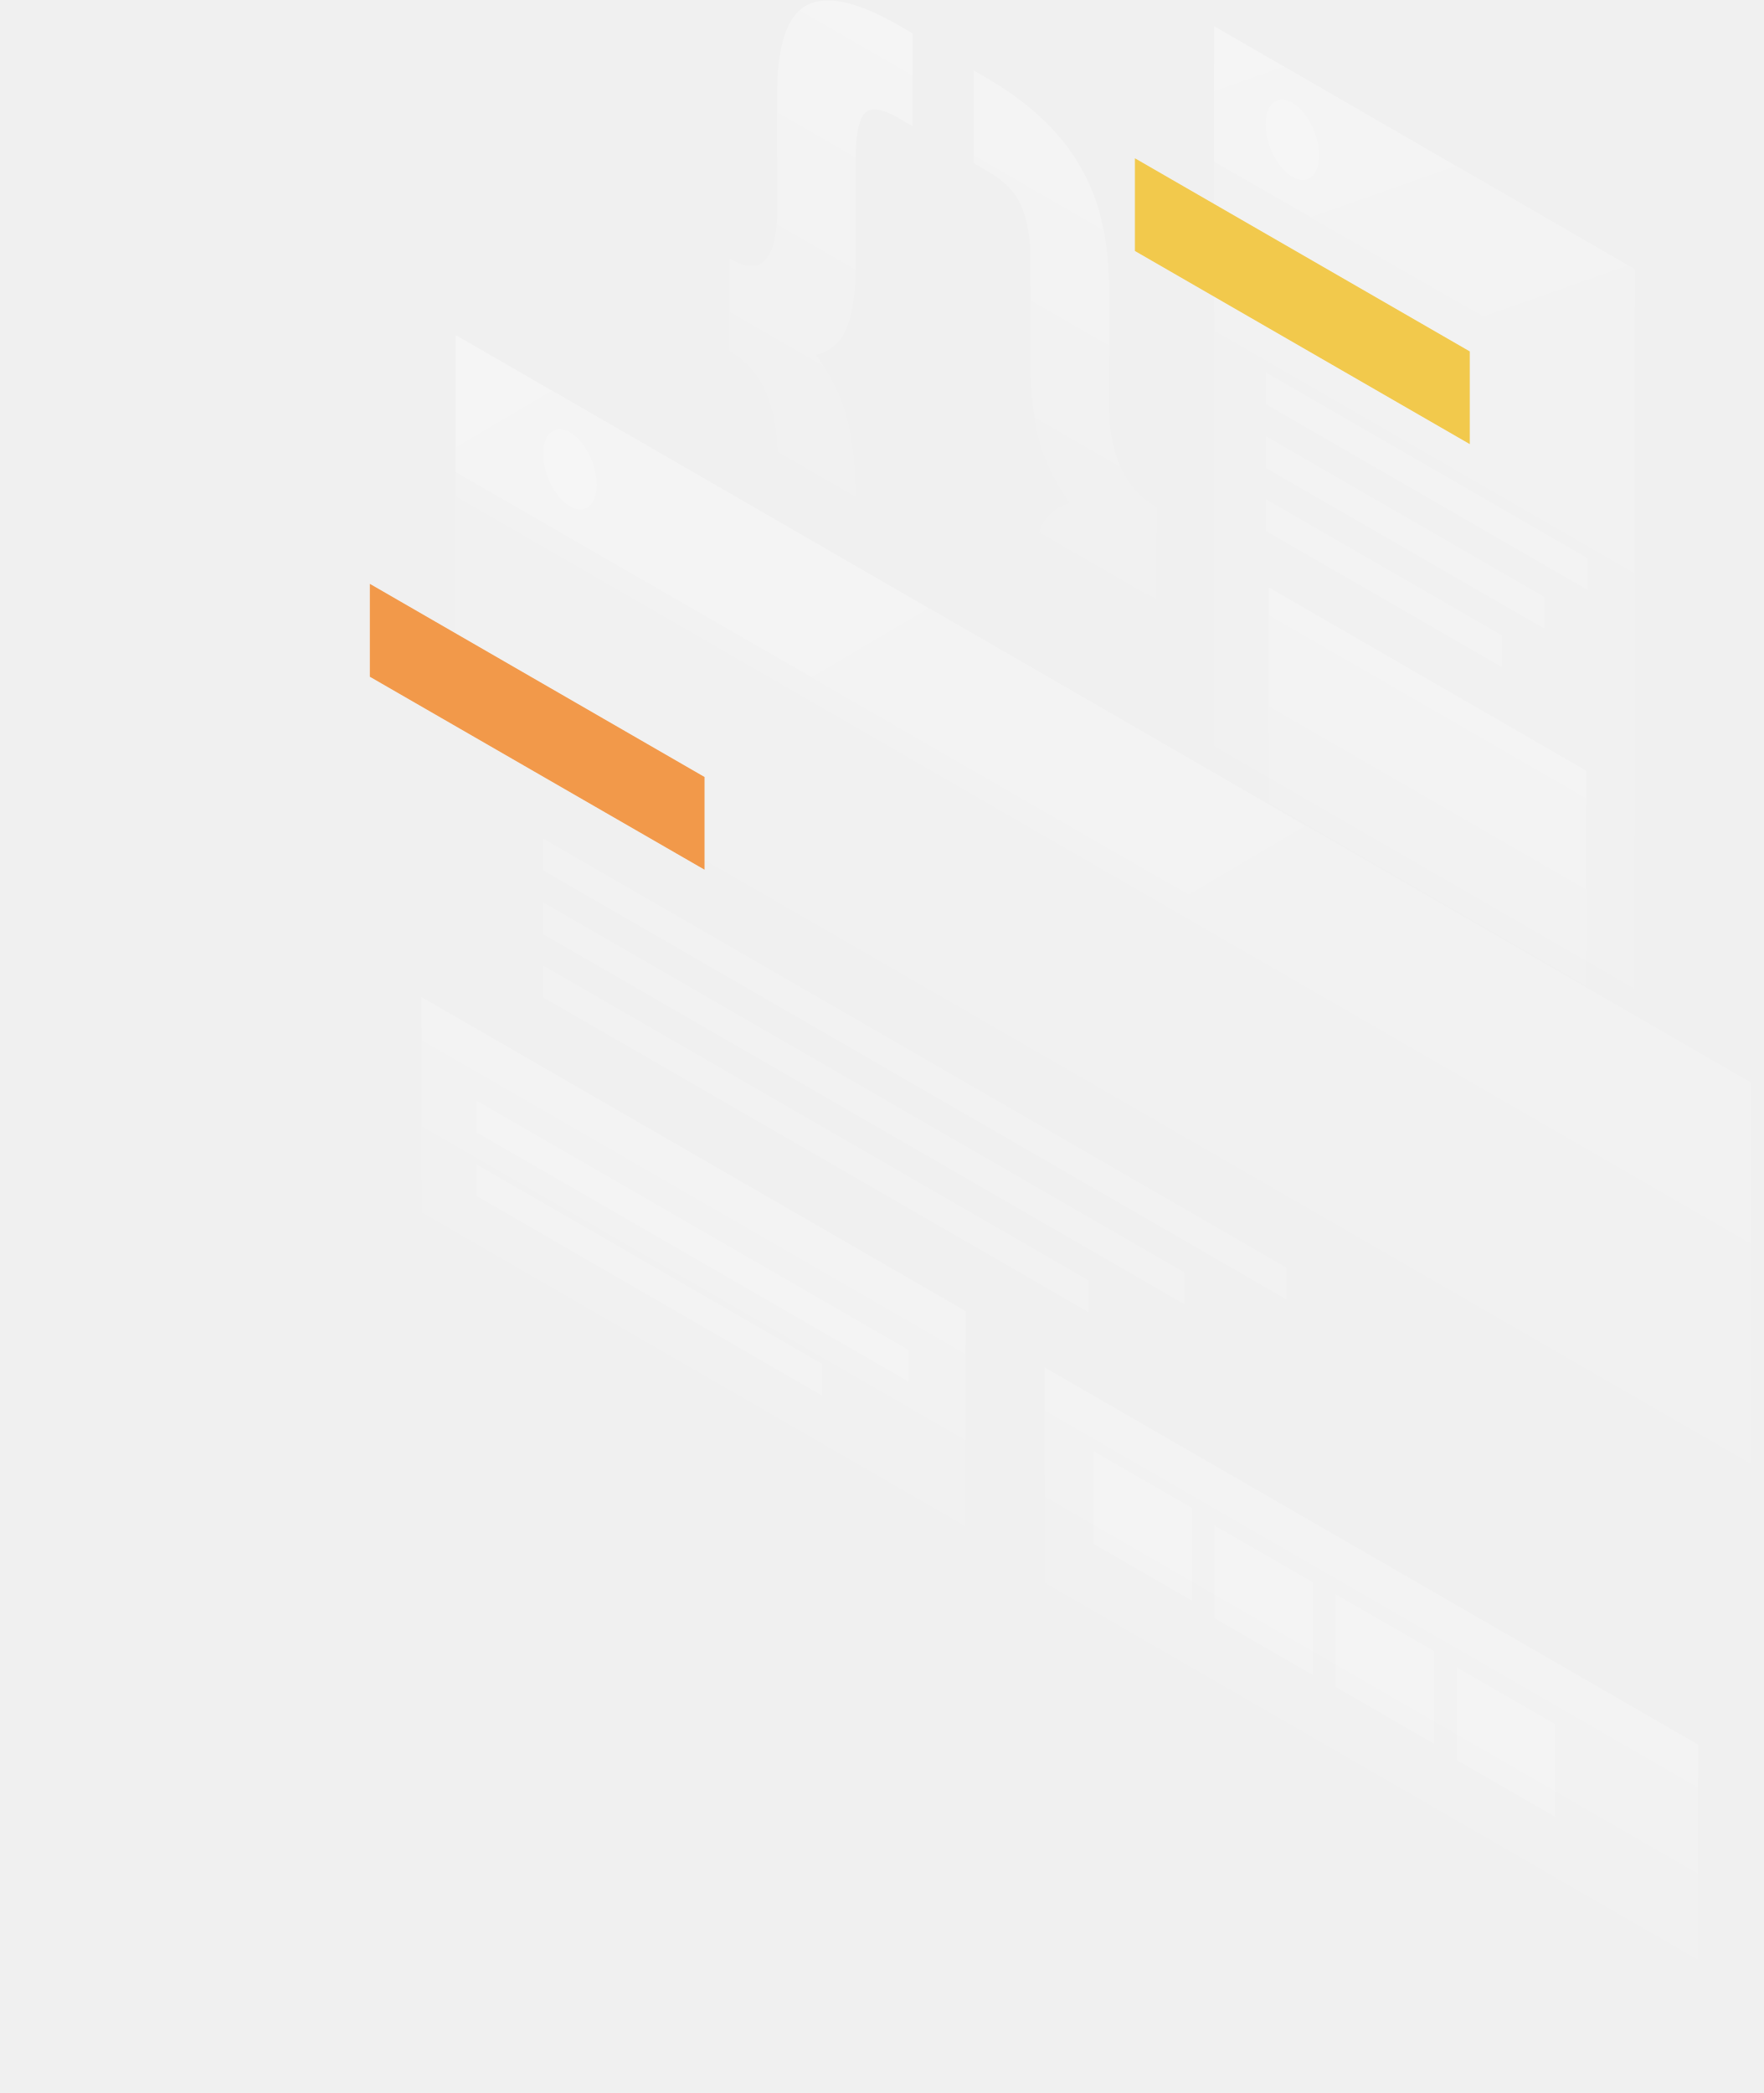
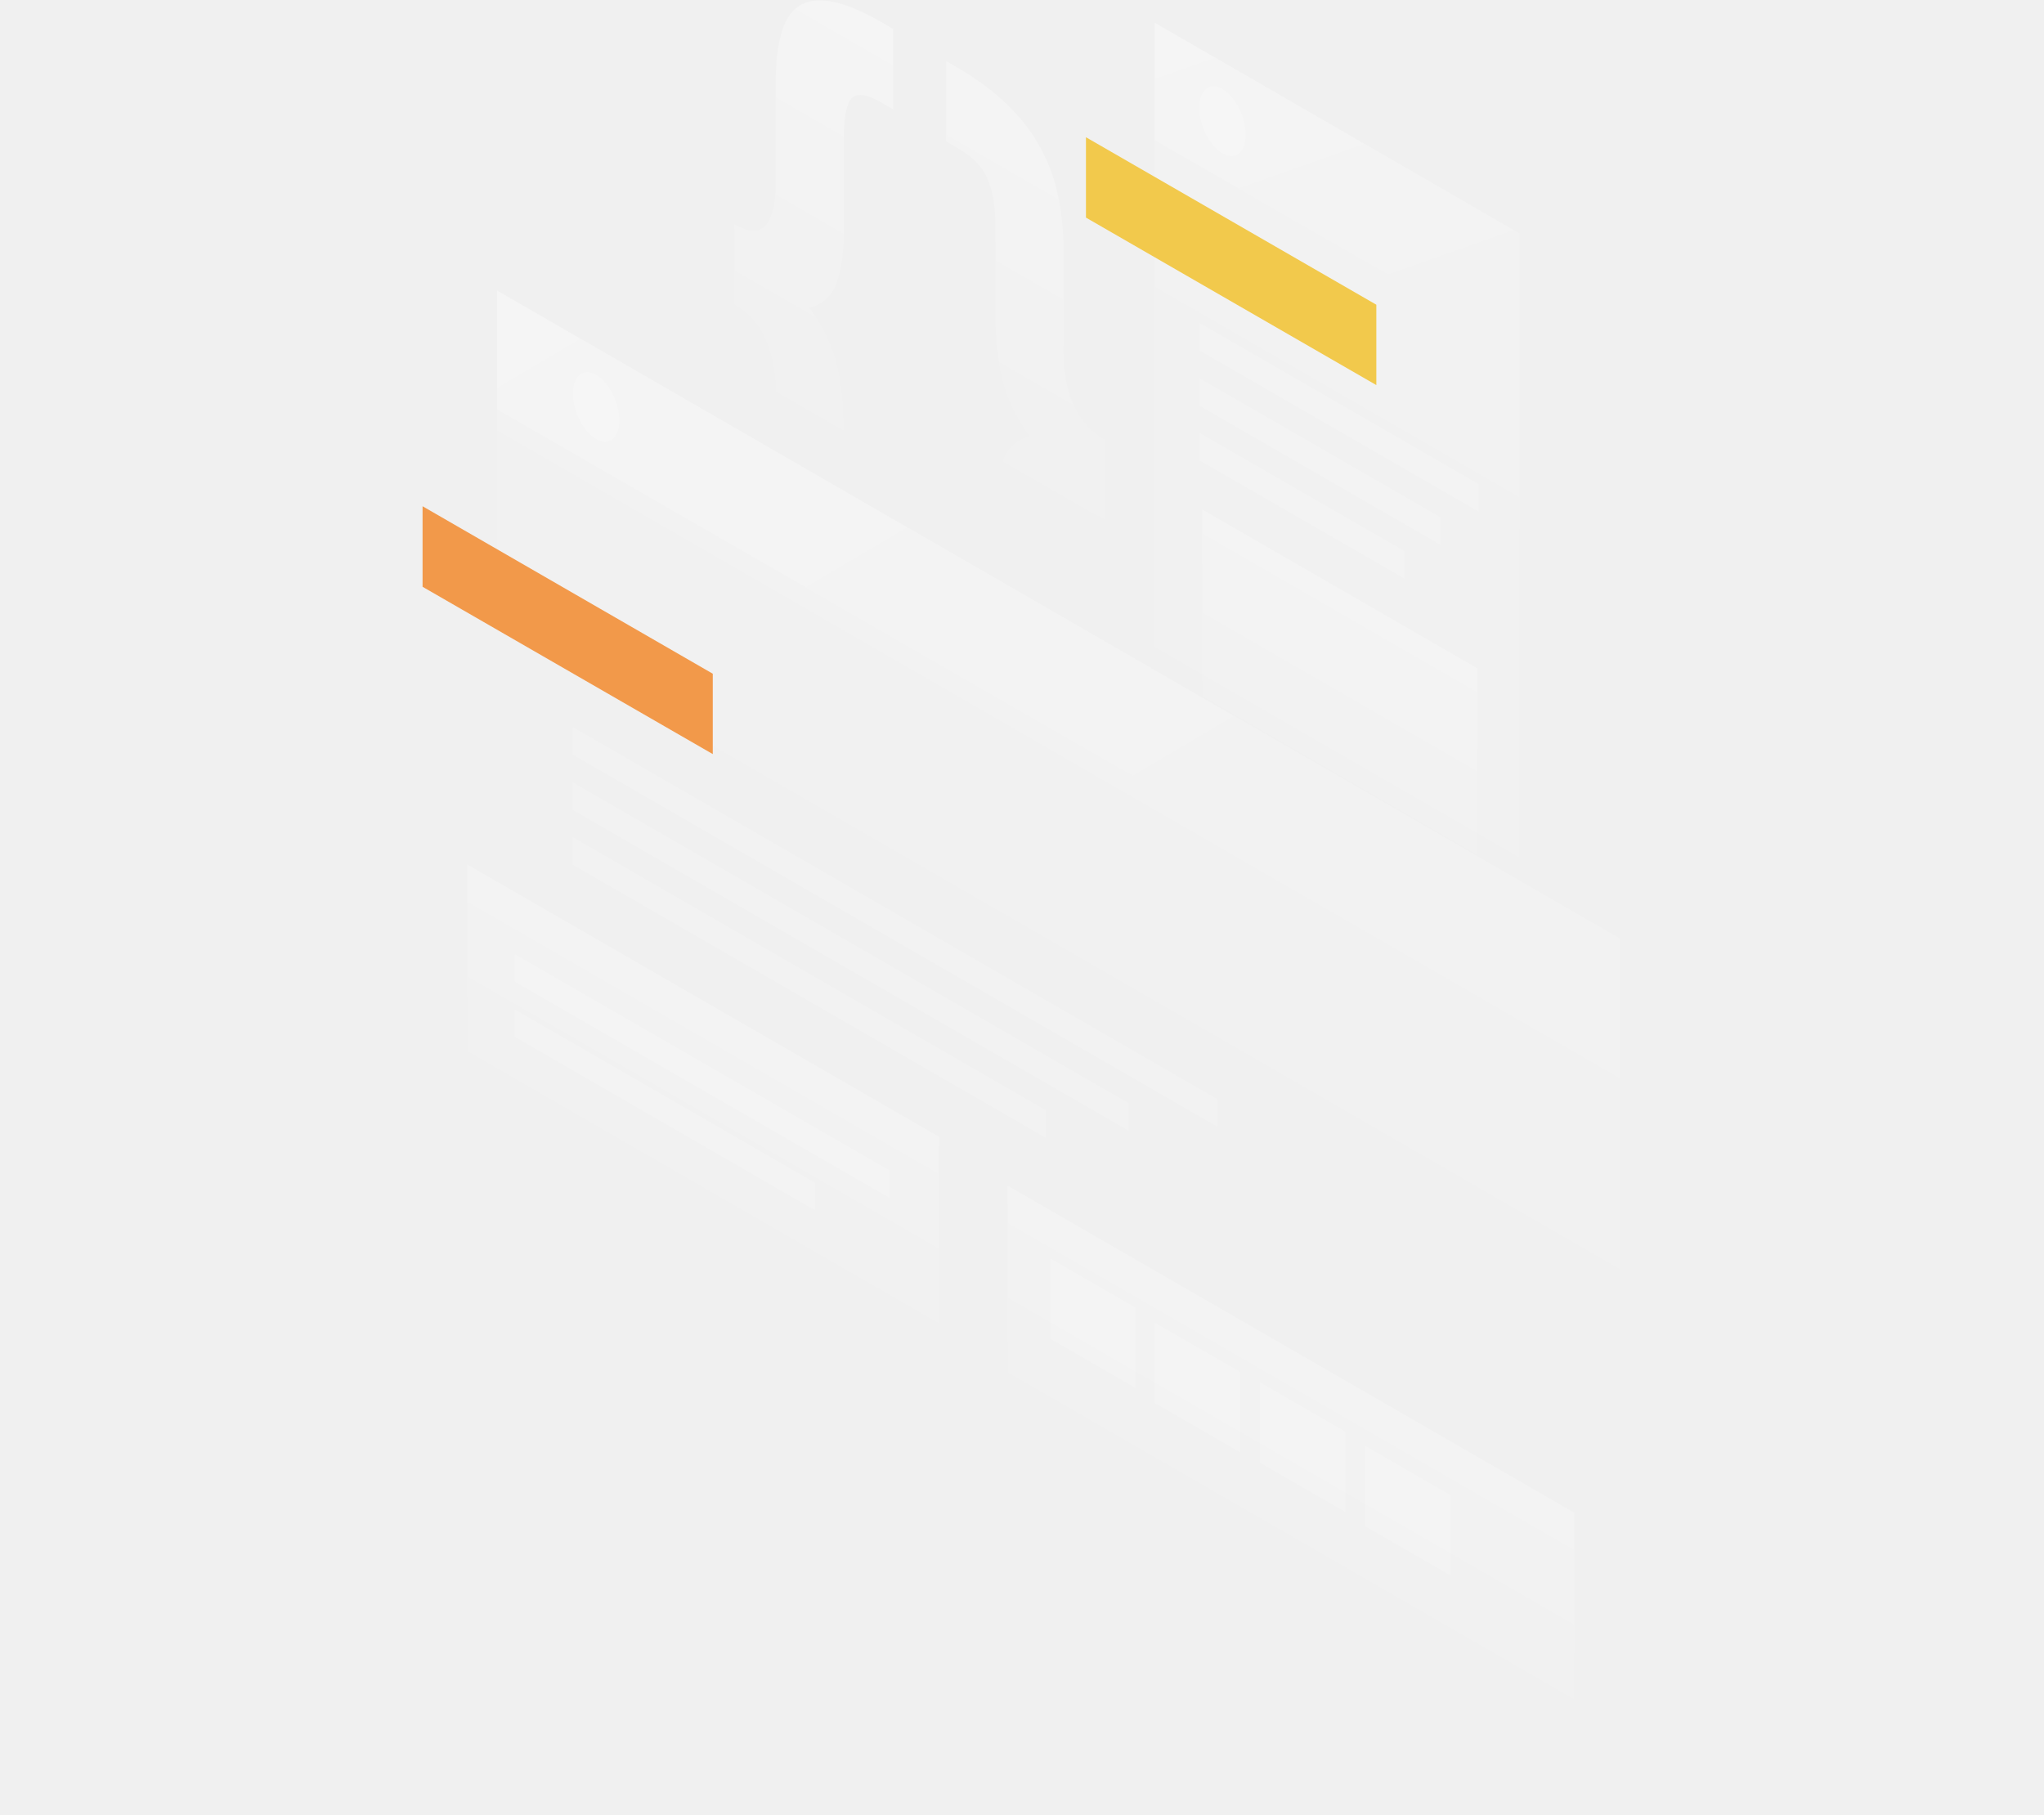
- <svg xmlns="http://www.w3.org/2000/svg" width="594" height="705" viewBox="-90 0 694 1050" fill="none">
+ <svg xmlns="http://www.w3.org/2000/svg" width="794" height="705" viewBox="0 0 694 1050" fill="none">
  <path opacity="0.4" d="M394.8 300.6C386.3 295.7 380.2 295.6 376.5 300.2C372.7 304.8 370.9 312.6 370.9 323.5V382.5C370.9 393.7 369.9 403 367.8 410.4C365.7 418.1 362.2 423.5 357.4 426.7C352.7 430 346.3 430.8 338.2 429.3C330.3 427.9 320.4 423.7 308.6 416.9L303 413.6V367.1L310.1 371.2C318.6 376.1 324.2 376.7 327 373.2C330 369.7 331.5 362.5 331.5 351.6V299.6C331.5 286 332.8 275.3 335.5 267.5C338.1 259.6 343.4 254.6 351.3 252.4C343.4 241.1 338.1 229.9 335.5 219C332.9 208.1 331.6 195.9 331.6 182.3V130.3C331.6 119.4 330.1 110.4 327.1 103.5C324.3 96.7 318.6 90.8 310.2 85.9L303.1 81.8V35.3L308.7 38.6C320.5 45.4 330.4 52.7 338.3 60.4C346.4 68.2 352.8 76.4 357.5 85.2C362.4 94 365.9 103.4 367.9 113.5C370 123.3 371 133.8 371 145V204C371 214.9 372.9 224.9 376.6 233.8C380.4 242.7 386.5 249.7 394.9 254.5L394.8 300.6Z" fill="url(#paint0_linear)" />
  <path opacity="0.4" d="M180.6 129.7C189.1 134.6 195.2 134.7 198.9 130.1C202.7 125.5 204.5 117.7 204.5 106.8V47.8C204.5 36.6 205.5 27.3 207.6 19.9C209.7 12.2 213.1 6.8 217.8 3.5C222.7 0.3 229.1 -0.5 237 0.9C245.1 2.4 255.1 6.6 266.9 13.5L272.5 16.8V63.3L265.4 59.2C256.9 54.3 251.2 53.6 248.2 57.1C245.4 60.7 244 67.9 244 78.9V130.9C244 144.4 242.7 155.2 240 163C237.4 170.9 232.1 175.9 224.2 178.1C232.1 189.4 237.4 200.6 240 211.5C242.6 222.4 243.9 234.6 243.9 248.2V300.2C243.9 311.1 245.3 320 248.1 326.9C251.1 333.8 256.8 339.8 265.3 344.6L272.4 348.7V395.2L266.8 391.9C255 385.1 245 377.7 236.9 370C229 362.3 222.6 354.1 217.7 345.2C213 336.5 209.6 327.1 207.6 317.1C205.5 307.3 204.5 296.8 204.5 285.6V226.6C204.5 215.7 202.6 205.7 198.9 196.8C195.1 187.9 189 180.9 180.6 176.1V129.7Z" fill="url(#paint1_linear)" />
  <path opacity="0.15" d="M423.7 13.1L634.8 135L634.7 641.1L423.6 519.3L423.7 13.1Z" fill="url(#paint2_linear)" />
  <path d="M384 79.4L552 176.3V222.8L384 125.9V79.4Z" fill="#F2C94C" />
  <path opacity="0.2" d="M451.2 294.7L610.4 386.6V527.3L451.2 435.4V294.7Z" fill="url(#paint3_linear)" />
  <path opacity="0.15" d="M449.6 186.8L611.2 280.1V296L449.6 202.7V186.8Z" fill="white" />
  <path opacity="0.15" d="M449.6 218.8L589.3 299.4V315.3L449.6 234.7V218.8Z" fill="white" />
  <path opacity="0.15" d="M449.6 250.4L568.2 318.8V334.7L449.6 266.3V250.4Z" fill="white" />
  <path opacity="0.2" d="M423.7 13.1L634.8 135V202.8L423.6 81L423.7 13.1Z" fill="url(#paint4_linear)" />
  <path opacity="0.2" d="M476.4 77.9C476.4 88.2 470.4 93 463 88.7C455.6 84.4 449.6 72.7 449.6 62.4C449.6 52.1 455.6 47.3 463 51.6C470.4 55.9 476.4 67.7 476.4 77.9Z" fill="white" />
  <path opacity="0.15" d="M43.3 168.1L693.1 543.1L693 1049.5L43.2 674.5L43.3 168.1Z" fill="url(#paint5_linear)" />
  <path d="M0.2 292.9L168.1 389.8V436.3L0.2 339.5V292.9Z" fill="#F2994A" />
  <path opacity="0.15" d="M87.1 420.7L459.9 635.9V651.8L87.1 436.6V420.7Z" fill="white" />
  <path opacity="0.15" d="M87.1 452.7L408.7 638.3V654.2L87.1 468.6V452.7Z" fill="white" />
  <path opacity="0.15" d="M87.1 484.4L360.8 642.4V658.3L87.1 500.3V484.4Z" fill="white" />
  <path opacity="0.2" d="M338.7 686L666.5 875.2V1015.9L338.7 826.7V686Z" fill="url(#paint6_linear)" />
  <path opacity="0.15" d="M363.4 728.1L412.8 756.6V803.1L363.4 774.6V728.1Z" fill="white" />
  <path opacity="0.15" d="M423.9 765.3L473.3 793.8V840.3L423.9 811.8V765.3Z" fill="white" />
  <path opacity="0.15" d="M484.7 799.8L534.1 828.3V874.8L484.7 846.3V799.8Z" fill="white" />
  <path opacity="0.15" d="M545.5 836.5L594.9 865V911.5L545.5 883V836.5Z" fill="white" />
  <path opacity="0.2" d="M26.1 500.2L299 657.7V798.4L26.1 640.8V500.2Z" fill="url(#paint7_linear)" />
  <path opacity="0.15" d="M53.6 552.1L270.4 677.2V693.1L53.6 568V552.1Z" fill="white" />
  <path opacity="0.15" d="M53.6 584.1L227.2 684.3V700.2L53.6 599.9V584.1Z" fill="white" />
  <path opacity="0.2" d="M43.3 168.1L692.2 542.7V611.3L43.3 236.8V168.1Z" fill="url(#paint8_linear)" />
  <path opacity="0.2" d="M114 243.2C114 253.5 108 258.3 100.6 254C93.2 249.7 87.2 238 87.2 227.7C87.2 217.4 93.2 212.6 100.6 216.9C108 221.2 114 233 114 243.2Z" fill="white" />
  <defs>
    <linearGradient id="paint0_linear" x1="452.362" y1="21.266" x2="288.58" y2="305.193" gradientUnits="userSpaceOnUse">
      <stop stop-color="white" />
      <stop offset="0.903" stop-color="white" stop-opacity="0" />
    </linearGradient>
    <linearGradient id="paint1_linear" x1="357.807" y1="2.017" x2="194.006" y2="285.909" gradientUnits="userSpaceOnUse">
      <stop stop-color="white" />
      <stop offset="0.903" stop-color="white" stop-opacity="0" />
    </linearGradient>
    <linearGradient id="paint2_linear" x1="638.769" y1="137.3" x2="436.914" y2="487.015" gradientUnits="userSpaceOnUse">
      <stop stop-color="white" />
      <stop offset="1" stop-color="white" stop-opacity="0" />
    </linearGradient>
    <linearGradient id="paint3_linear" x1="561.284" y1="358.169" x2="505.182" y2="455.364" gradientUnits="userSpaceOnUse">
      <stop stop-color="white" />
      <stop offset="1" stop-color="white" stop-opacity="0" />
    </linearGradient>
    <linearGradient id="paint4_linear" x1="496.078" y1="14.152" x2="560.443" y2="196.377" gradientUnits="userSpaceOnUse">
      <stop stop-color="white" />
      <stop offset="1" stop-color="white" stop-opacity="0" />
    </linearGradient>
    <linearGradient id="paint5_linear" x1="477.784" y1="418.833" x2="370.865" y2="604.115" gradientUnits="userSpaceOnUse">
      <stop stop-color="white" />
      <stop offset="1" stop-color="white" stop-opacity="0" />
    </linearGradient>
    <linearGradient id="paint6_linear" x1="533.094" y1="798.18" x2="476.992" y2="895.376" gradientUnits="userSpaceOnUse">
      <stop stop-color="white" />
      <stop offset="1" stop-color="white" stop-opacity="0" />
    </linearGradient>
    <linearGradient id="paint7_linear" x1="192.997" y1="596.485" x2="136.895" y2="693.681" gradientUnits="userSpaceOnUse">
      <stop stop-color="white" />
      <stop offset="1" stop-color="white" stop-opacity="0" />
    </linearGradient>
    <linearGradient id="paint8_linear" x1="204.306" y1="112.826" x2="450.699" y2="530.203" gradientUnits="userSpaceOnUse">
      <stop stop-color="white" />
      <stop offset="1" stop-color="white" stop-opacity="0" />
    </linearGradient>
  </defs>
</svg>
